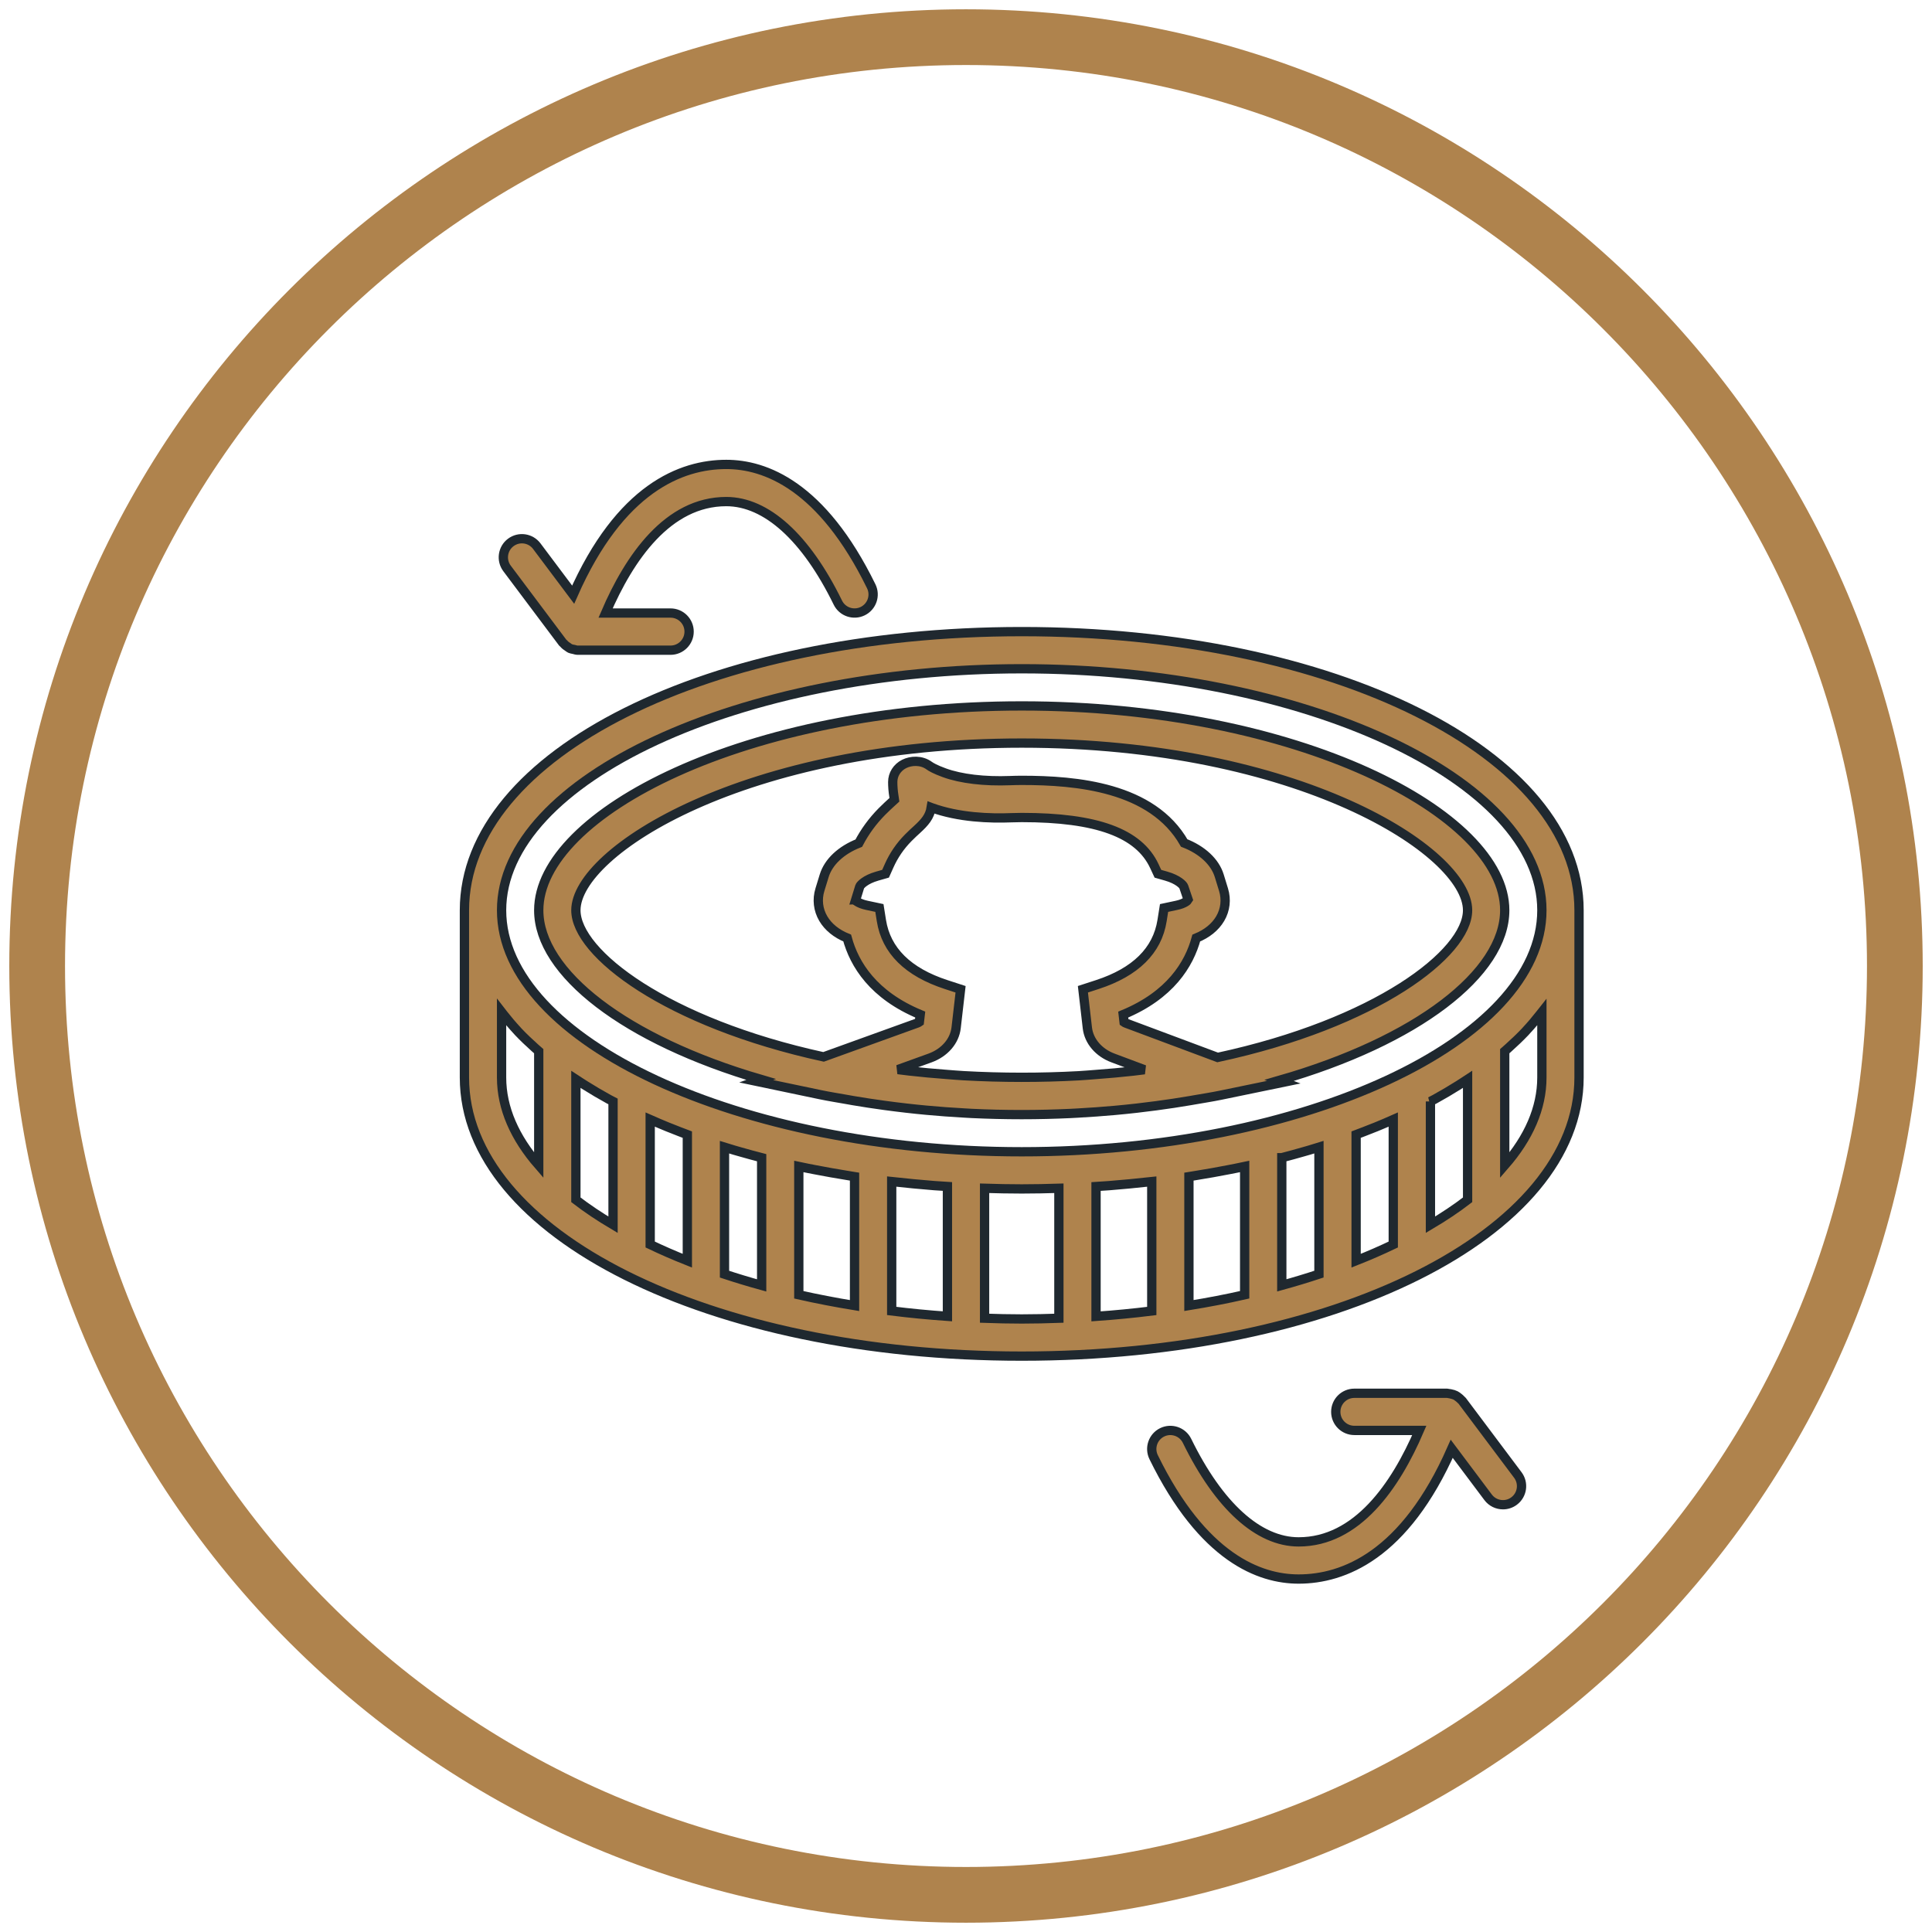
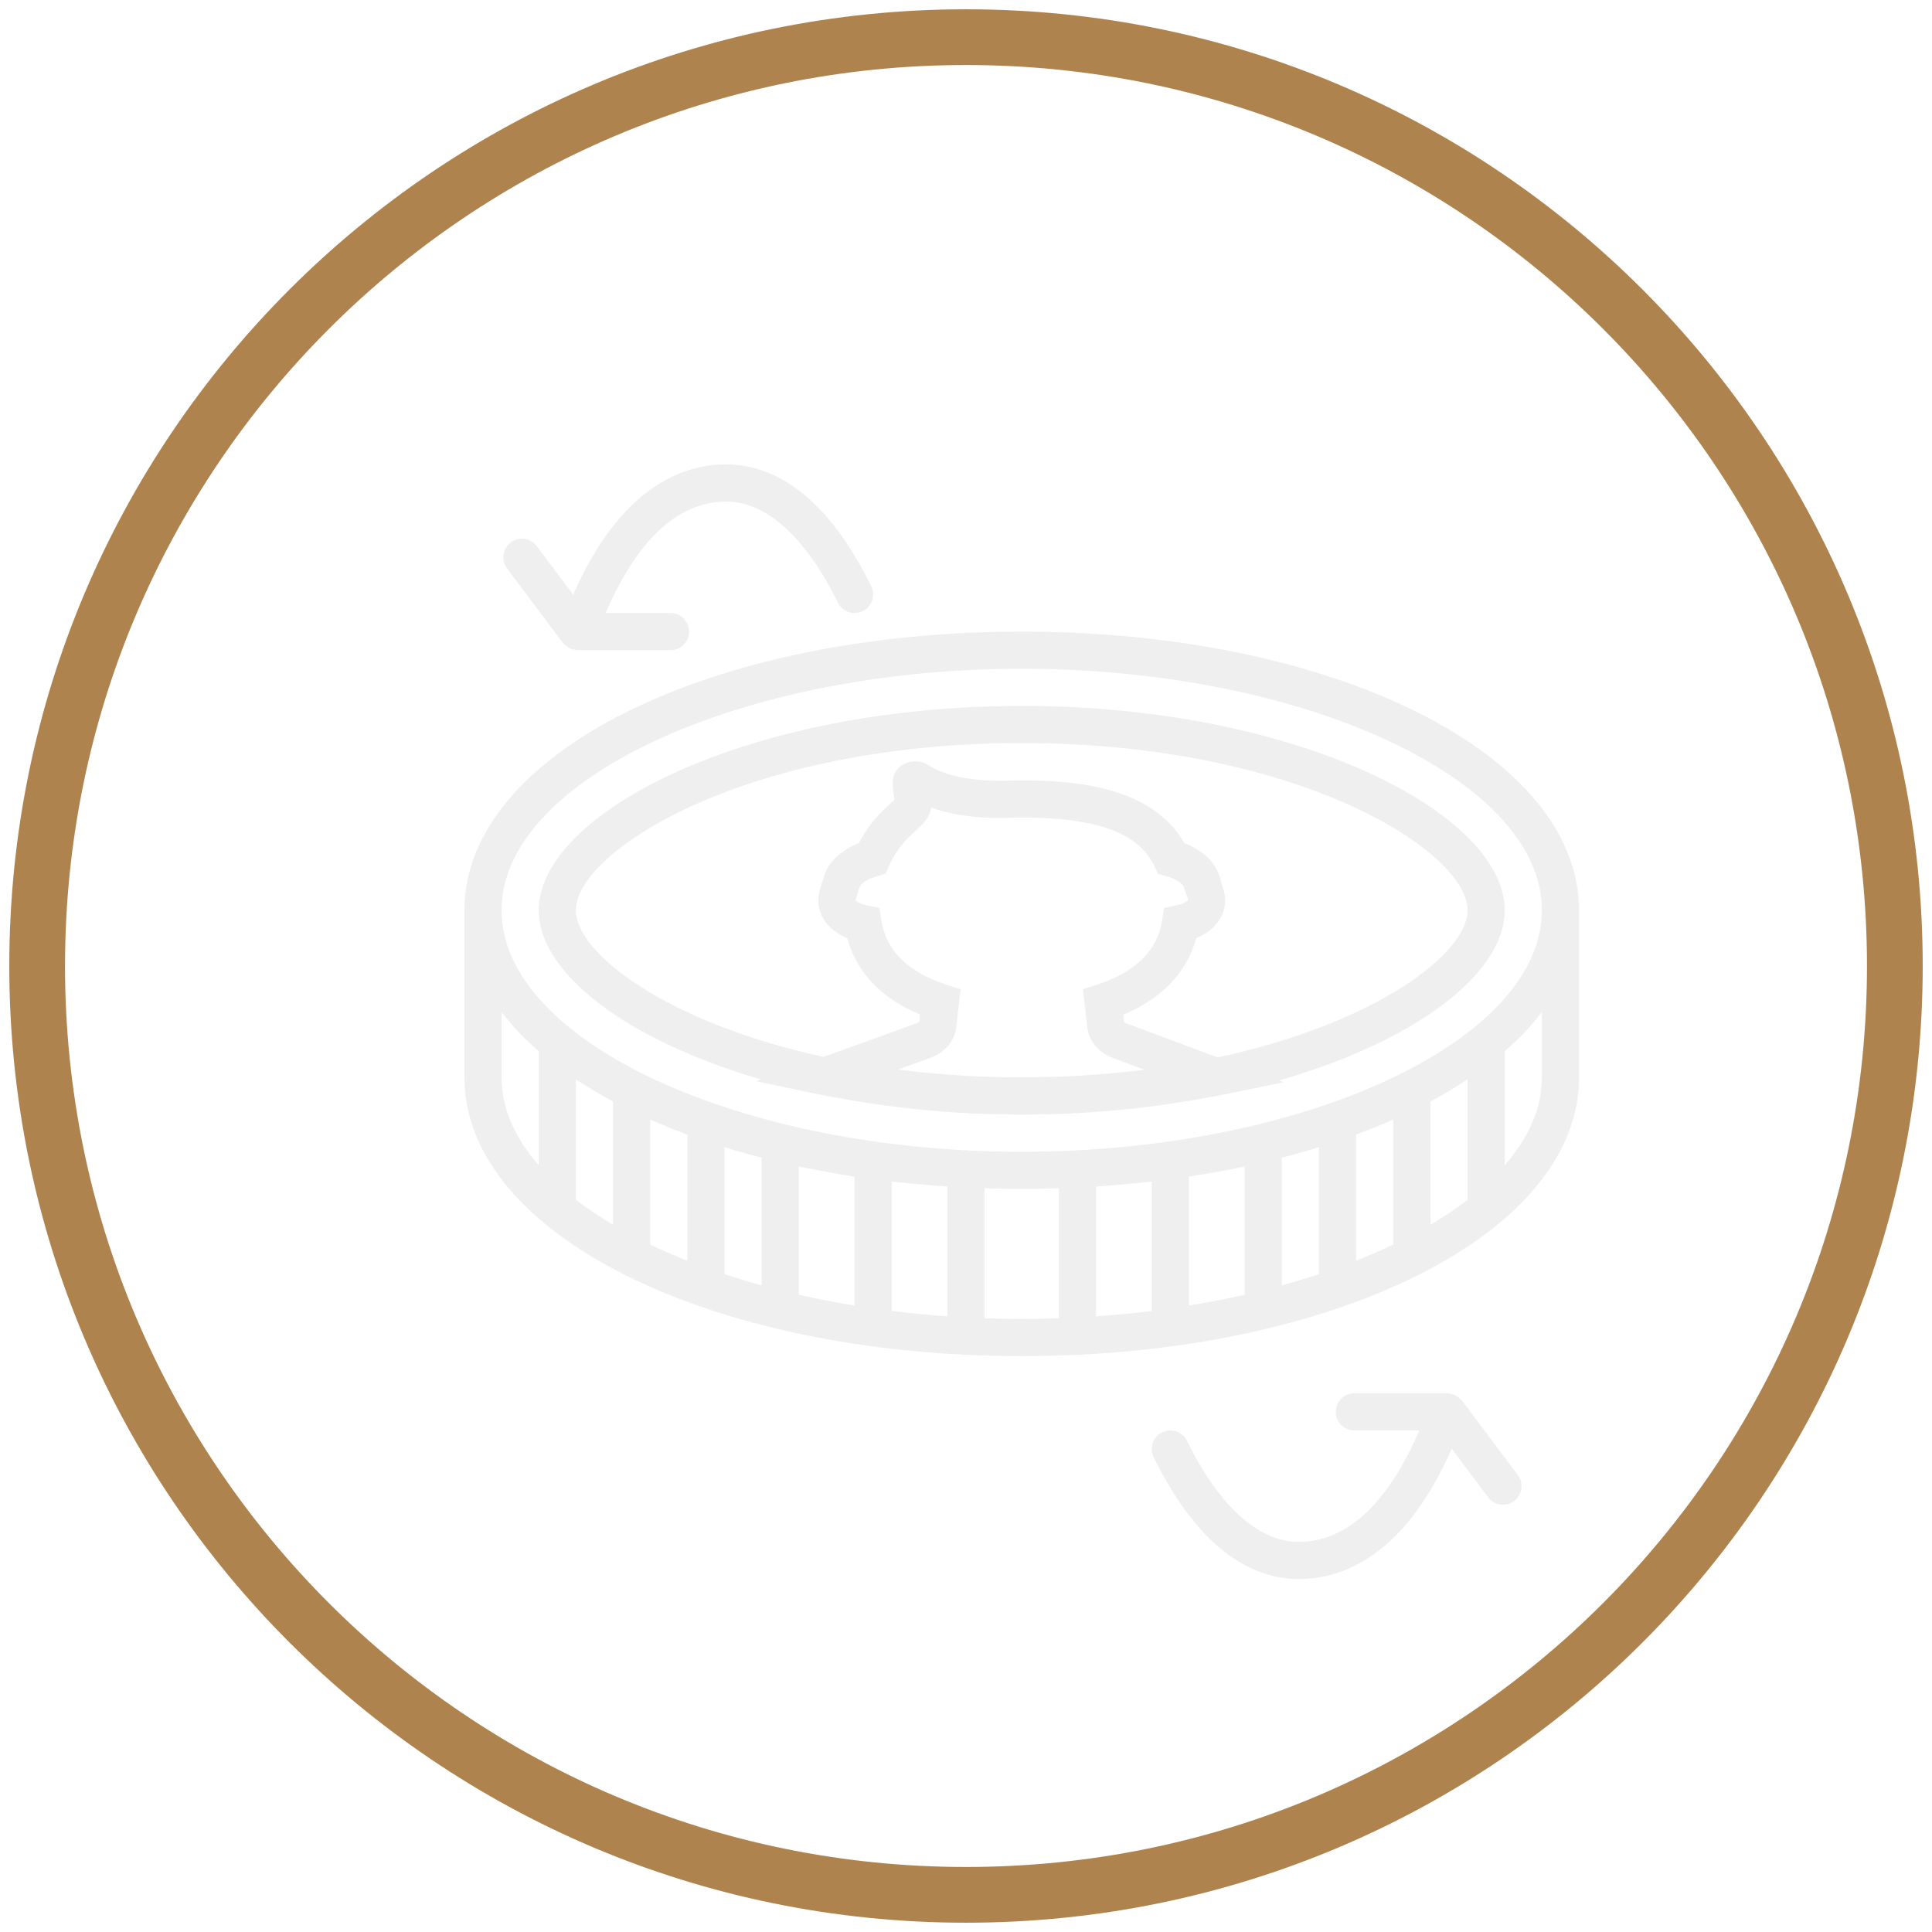
- <svg xmlns="http://www.w3.org/2000/svg" width="104px" height="104px" viewBox="0 0 104 104" version="1.1">
-   <defs />
-   <g id="Page-1" stroke="none" stroke-width="1" fill="none" fill-rule="evenodd">
-     <g id="Landing-v-2" transform="translate(-768, -1130)">
-       <g id="Roadmap" transform="translate(250, 1044)">
-         <g id="Group-9" transform="translate(520, 88)">
-           <circle id="Oval" stroke="#AF834D" stroke-width="3" cx="50" cy="50" r="50" />
-           <g id="coin-2" transform="translate(23, 23)" stroke="#1F282F" stroke-width="0.5" fill="#AF834D" fill-rule="nonzero">
-             <path d="M30,9 C13.178,9 0,15.589 0,24 L0,33 C0,41.411 13.178,48 30,48 C46.822,48 60,41.411 60,33 L60,24 C60,15.589 46.822,9 30,9 Z M30,11 C45.178,11 58,16.953 58,24 C58,31.047 45.178,37 30,37 C14.822,37 2,31.047 2,24 C2,16.953 14.822,11 30,11 Z M34.697,38.824 C34.76,38.819 34.82,38.813 34.883,38.808 C35.515,38.758 36.138,38.697 36.755,38.629 C36.836,38.62 36.92,38.615 37,38.606 L37,45.57 C36.018,45.692 35.017,45.789 34,45.86 L34,38.87 C34.232,38.854 34.466,38.842 34.697,38.824 Z M39,38.339 C39.05,38.331 39.098,38.323 39.147,38.315 C39.242,38.3 39.334,38.283 39.429,38.268 C39.998,38.177 40.559,38.077 41.112,37.969 C41.242,37.944 41.374,37.919 41.503,37.893 C41.669,37.859 41.835,37.826 42,37.791 L42,44.698 C41.029,44.919 40.026,45.111 39,45.278 L39,38.339 L39,38.339 Z M44,37.319 C44.391,37.218 44.776,37.113 45.156,37.003 C45.261,36.973 45.367,36.944 45.471,36.913 C45.649,36.86 45.824,36.806 45.999,36.752 L45.999,43.587 C45.351,43.801 44.684,44.003 43.999,44.192 L43.999,37.319 L44,37.319 Z M48,36.078 C48.285,35.972 48.563,35.862 48.84,35.752 C48.914,35.723 48.99,35.695 49.063,35.665 C49.382,35.535 49.693,35.402 50,35.266 L50,41.993 C49.363,42.298 48.696,42.589 48,42.864 L48,36.078 Z M52,34.291 C52.035,34.272 52.071,34.254 52.106,34.236 C52.148,34.213 52.193,34.191 52.235,34.168 C52.673,33.928 53.092,33.679 53.498,33.424 C53.59,33.366 53.681,33.308 53.771,33.249 C53.847,33.2 53.926,33.152 54.001,33.102 L54.001,39.586 C53.394,40.053 52.724,40.5 52.001,40.928 L52.001,34.291 L52,34.291 Z M6,33.103 C6.076,33.153 6.155,33.202 6.232,33.252 C6.321,33.309 6.41,33.367 6.5,33.423 C6.907,33.678 7.327,33.928 7.767,34.169 C7.807,34.191 7.849,34.211 7.889,34.233 C7.925,34.253 7.963,34.272 8,34.291 L8,40.928 C7.277,40.5 6.607,40.052 6,39.586 L6,33.103 L6,33.103 Z M10,35.265 C10.308,35.401 10.619,35.535 10.939,35.665 C11.01,35.694 11.084,35.721 11.156,35.75 C11.435,35.861 11.714,35.972 12,36.078 L12,42.864 C11.304,42.588 10.637,42.297 10,41.993 L10,35.265 Z M14,36.753 C14.176,36.807 14.351,36.862 14.53,36.915 C14.633,36.945 14.738,36.974 14.842,37.004 C15.223,37.113 15.608,37.219 16,37.32 L16,44.194 C15.315,44.005 14.648,43.803 14,43.589 L14,36.753 L14,36.753 Z M18,37.791 C18.165,37.826 18.331,37.86 18.498,37.894 C18.627,37.92 18.758,37.944 18.887,37.969 C19.441,38.076 20.002,38.177 20.572,38.268 C20.666,38.283 20.758,38.3 20.852,38.315 C20.901,38.323 20.95,38.331 21,38.339 L21,45.279 C19.974,45.111 18.971,44.919 18,44.699 L18,37.791 Z M23,38.605 C23.081,38.614 23.164,38.619 23.245,38.628 C23.862,38.696 24.485,38.757 25.117,38.807 C25.179,38.812 25.24,38.818 25.303,38.823 C25.533,38.84 25.768,38.853 26,38.868 L26,45.858 C24.983,45.787 23.982,45.691 23,45.568 L23,38.605 Z M2,33 L2,29.489 C2.031,29.53 2.07,29.568 2.102,29.609 C2.332,29.902 2.575,30.191 2.839,30.474 C2.858,30.494 2.874,30.515 2.893,30.535 C3.176,30.835 3.484,31.127 3.805,31.414 C3.87,31.471 3.934,31.529 4,31.586 L4,37.726 C2.717,36.253 2,34.658 2,33 Z M28,45.961 L28,38.965 C28.661,38.986 29.326,39 30,39 C30.674,39 31.339,38.986 32,38.965 L32,45.961 C31.338,45.984 30.672,46 30,46 C29.328,46 28.662,45.984 28,45.961 Z M58,29.489 L58,33 C58,34.658 57.283,36.253 56,37.727 L56,31.587 C56.067,31.529 56.131,31.471 56.196,31.412 C56.516,31.125 56.823,30.834 57.106,30.535 C57.126,30.514 57.143,30.493 57.162,30.472 C57.426,30.189 57.669,29.901 57.898,29.608 C57.93,29.568 57.969,29.529 58,29.489 Z" id="Shape" />
-             <path d="M15.97,33.108 L15.705,33.204 L19.155,33.927 C19.638,34.028 20.136,34.106 20.628,34.193 C20.725,34.21 20.821,34.229 20.918,34.245 C21.476,34.34 22.039,34.426 22.608,34.503 C22.998,34.556 23.393,34.606 23.792,34.651 C24.151,34.691 24.509,34.731 24.872,34.763 C25.545,34.826 26.229,34.876 26.922,34.914 C27.05,34.921 27.177,34.93 27.305,34.936 C28.189,34.978 29.087,35 30,35 C30.889,35 31.765,34.978 32.626,34.938 C32.761,34.932 32.895,34.923 33.03,34.916 C33.696,34.88 34.352,34.832 34.999,34.774 C35.398,34.739 35.793,34.697 36.187,34.653 C36.537,34.613 36.884,34.57 37.228,34.524 C37.855,34.441 38.474,34.348 39.087,34.243 C39.148,34.233 39.208,34.221 39.269,34.211 C39.75,34.127 40.238,34.052 40.709,33.955 L44.107,33.254 L43.855,33.16 C51.271,31.031 56,27.386 56,24 C56,18.808 44.881,13 30,13 C15.119,13 4,18.808 4,24 C4,27.359 8.657,30.973 15.97,33.108 Z M25.93,27.999 C23.874,27.329 22.702,26.17 22.446,24.556 L22.338,23.877 L21.665,23.734 C21.222,23.64 21.076,23.482 21.048,23.479 L21.279,22.729 C21.306,22.642 21.579,22.344 22.221,22.161 L22.67,22.033 L22.86,21.607 C23.111,21.043 23.459,20.535 23.893,20.097 C24.079,19.909 24.231,19.77 24.355,19.658 C24.782,19.268 25.05,18.961 25.128,18.47 C25.133,18.472 25.139,18.474 25.145,18.476 C26.609,19.01 28.3,19.066 29.463,19.018 C29.638,19.011 29.817,19.007 30,19.007 C34.036,19.007 36.304,19.838 37.138,21.621 L37.331,22.035 L37.771,22.16 C38.418,22.343 38.693,22.641 38.721,22.73 L38.959,23.434 C38.938,23.474 38.772,23.642 38.334,23.734 L37.662,23.877 L37.554,24.556 C37.298,26.171 36.125,27.329 34.07,27.999 L33.293,28.252 L33.533,30.334 C33.615,31.044 34.144,31.665 34.913,31.951 L36.602,32.583 C36.405,32.608 36.21,32.634 36.011,32.656 C35.355,32.729 34.691,32.789 34.02,32.838 C33.705,32.861 33.397,32.89 33.076,32.908 C31.024,33.021 28.933,33.019 26.882,32.905 C26.559,32.887 26.248,32.859 25.932,32.835 C25.258,32.785 24.591,32.724 23.933,32.649 C23.732,32.626 23.534,32.6 23.336,32.575 L25.062,31.952 C25.847,31.668 26.386,31.045 26.469,30.326 L26.708,28.253 L25.93,27.999 Z M30,15 C44.888,15 54,20.827 54,24 C54,26.332 49.064,30.09 40.546,31.922 L35.613,30.078 C35.565,30.06 35.531,30.04 35.51,30.025 L35.463,29.616 C37.987,28.571 39.01,26.917 39.395,25.496 C39.969,25.264 40.416,24.904 40.683,24.45 C40.962,23.975 41.026,23.422 40.863,22.892 L40.633,22.143 C40.403,21.392 39.71,20.751 38.745,20.378 C37.026,17.367 32.961,17.007 30,17.007 C29.789,17.007 29.583,17.012 29.38,17.02 C27.993,17.074 26.733,16.926 25.831,16.597 C25.329,16.414 25.109,16.28 25.023,16.217 C24.591,15.9 24.032,15.941 23.669,16.124 C23.291,16.315 23.056,16.687 23.056,17.095 C23.056,17.32 23.073,17.585 23.122,17.881 C23.133,17.946 23.143,18.003 23.149,18.051 C23.108,18.089 23.061,18.131 23.006,18.18 C22.863,18.31 22.687,18.472 22.471,18.689 C21.973,19.193 21.556,19.762 21.229,20.387 C20.277,20.762 19.595,21.398 19.367,22.141 L19.137,22.89 C18.974,23.42 19.038,23.973 19.317,24.448 C19.584,24.902 20.03,25.262 20.604,25.494 C20.989,26.915 22.012,28.569 24.536,29.614 L24.49,30.013 C24.468,30.029 24.432,30.051 24.382,30.069 L19.332,31.892 C10.89,30.052 6,26.32 6,24 C6,20.827 15.112,15 30,15 Z" id="Shape" />
-             <path d="M53.705,50.4 C53.691,50.381 53.669,50.372 53.654,50.354 C53.608,50.301 53.556,50.26 53.501,50.217 C53.451,50.179 53.403,50.141 53.348,50.114 C53.306,50.093 53.263,50.078 53.218,50.063 C53.216,50.062 53.214,50.06 53.212,50.06 C53.2,50.055 53.187,50.058 53.174,50.054 C53.106,50.035 53.042,50.018 52.972,50.013 C52.949,50.012 52.929,50 52.905,50 L47.905,50 C47.352,50 46.905,50.448 46.905,51 C46.905,51.552 47.352,52 47.905,52 L51.402,52 C50.119,54.987 48.047,58 44.905,58 C42.747,58 40.614,56.068 38.898,52.561 C38.655,52.065 38.057,51.861 37.56,52.102 C37.064,52.345 36.858,52.944 37.101,53.44 C39.754,58.862 42.81,60 44.905,60 C47.324,60 50.622,58.722 53.147,52.989 L55.105,55.6 C55.301,55.862 55.601,56 55.906,56 C56.115,56 56.325,55.935 56.505,55.8 C56.947,55.469 57.037,54.842 56.705,54.4 L53.705,50.4 Z" id="Shape" />
-             <path d="M5.295,9.6 C5.308,9.617 5.328,9.623 5.342,9.639 C5.41,9.72 5.492,9.783 5.584,9.839 C5.617,9.86 5.644,9.888 5.68,9.904 C5.713,9.919 5.749,9.925 5.783,9.937 C5.785,9.938 5.786,9.94 5.789,9.94 C5.819,9.951 5.849,9.948 5.879,9.956 C5.95,9.973 6.018,10 6.095,10 L6.126,10 C6.127,10 6.128,10 6.128,10 C6.13,10 6.131,10 6.132,10 L11.095,10 C11.647,10 12.095,9.552 12.095,9 C12.095,8.448 11.647,8 11.095,8 L7.598,8 C8.881,5.013 10.953,2 14.095,2 C16.253,2 18.386,3.932 20.102,7.439 C20.345,7.935 20.943,8.14 21.44,7.898 C21.936,7.655 22.142,7.056 21.899,6.56 C19.246,1.138 16.19,0 14.095,0 C11.676,0 8.378,1.278 5.853,7.011 L3.895,4.4 C3.564,3.959 2.939,3.868 2.495,4.2 C2.053,4.531 1.964,5.158 2.295,5.6 L5.295,9.6 Z" id="Shape" />
-           </g>
-         </g>
-       </g>
+ <svg xmlns="http://www.w3.org/2000/svg" width="104" height="104" viewBox="0 0 104 104">
+   <g fill="none" fill-rule="evenodd" transform="translate(2 2)">
+     <circle cx="50" cy="50" r="50" stroke="#AF834D" stroke-width="3" />
+     <g fill="#EFEFEF" fill-rule="nonzero">
+       <path d="M53 32c-16.822 0-30 6.589-30 15v9c0 8.411 13.178 15 30 15s30-6.589 30-15v-9c0-8.411-13.178-15-30-15zm0 2c15.178 0 28 5.953 28 13S68.178 60 53 60s-28-5.953-28-13 12.822-13 28-13zm4.697 27.824l.186-.016c.632-.05 1.255-.111 1.872-.179.081-.009.165-.014.245-.023v6.964c-.982.122-1.983.219-3 .29v-6.99c.232-.016.466-.028.697-.046zM62 61.339l.147-.024.282-.047c.569-.091 1.13-.191 1.683-.299l.391-.076c.166-.034.332-.067.497-.102v6.907c-.971.221-1.974.413-3 .58v-6.939zm5-1.02c.391-.101.776-.206 1.156-.316.105-.03.211-.059.315-.09.178-.053.353-.107.528-.161v6.835c-.648.214-1.315.416-2 .605v-6.873H67zm4-1.241c.285-.106.563-.216.84-.326.074-.029.15-.057.223-.087.319-.13.63-.263.937-.399v6.727c-.637.305-1.304.596-2 .871v-6.786zm4-1.787l.106-.055.129-.068a24.56 24.56 0 0 0 1.536-.919c.076-.049.155-.097.23-.147v6.484c-.607.467-1.277.914-2 1.342v-6.637H75zm-46-1.188c.076.05.155.099.232.149.089.057.178.115.268.171.407.255.827.505 1.267.746l.122.064c.036.02.074.039.111.058v6.637a20.11 20.11 0 0 1-2-1.342v-6.483zm4 2.162c.308.136.619.27.939.4.071.029.145.056.217.085.279.111.558.222.844.328v6.786a32.224 32.224 0 0 1-2-.871v-6.728zm4 1.488c.176.054.351.109.53.162l.312.089c.381.109.766.215 1.158.316v6.874a42.013 42.013 0 0 1-2-.605v-6.836zm4 1.038l.498.103c.129.026.26.05.389.075a52.63 52.63 0 0 0 1.685.299l.28.047.148.024v6.94a50.614 50.614 0 0 1-3-.58v-6.908zm5 .814c.081.009.164.014.245.023.617.068 1.24.129 1.872.179l.186.016c.23.017.465.03.697.045v6.99a54.936 54.936 0 0 1-3-.29v-6.963zM25 56v-3.511c.031.041.07.079.102.12.23.293.473.582.737.865l.054.061c.283.3.591.592.912.879l.195.172v6.14c-1.283-1.473-2-3.068-2-4.726zm26 12.961v-6.996c.661.021 1.326.035 2 .035.674 0 1.339-.014 2-.035v6.996A57.52 57.52 0 0 1 53 69a57.52 57.52 0 0 1-2-.039zm30-16.472V56c0 1.658-.717 3.253-2 4.727v-6.14c.067-.058.131-.116.196-.175.32-.287.627-.578.91-.877l.056-.063c.264-.283.507-.571.736-.864.032-.04.071-.079.102-.119z" />
+       <path d="M38.97 56.108l-.265.096 3.45.723c.483.101.981.179 1.473.266.097.017.193.036.29.052a50.081 50.081 0 0 0 2.874.406c.359.04.717.08 1.08.112a53.35 53.35 0 0 0 2.05.151c.128.007.255.016.383.022a56.766 56.766 0 0 0 5.321.002c.135-.006.269-.015.404-.022a55.732 55.732 0 0 0 3.157-.263 54.806 54.806 0 0 0 2.9-.41l.182-.032c.481-.084.969-.159 1.44-.256l3.398-.701-.252-.094C74.271 54.031 79 50.386 79 47c0-5.192-11.119-11-26-11s-26 5.808-26 11c0 3.359 4.657 6.973 11.97 9.108zm9.96-5.109c-2.056-.67-3.228-1.829-3.484-3.443l-.108-.679-.673-.143c-.443-.094-.589-.252-.617-.255l.231-.75c.027-.087.3-.385.942-.568l.449-.128.19-.426a5.063 5.063 0 0 1 1.033-1.51c.186-.188.338-.327.462-.439.427-.39.695-.697.773-1.188a.325.325 0 0 0 .017.006c1.464.534 3.155.59 4.318.542.175-.007.354-.011.537-.011 4.036 0 6.304.831 7.138 2.614l.193.414.44.125c.647.183.922.481.95.57l.238.704c-.021.04-.187.208-.625.3l-.672.143-.108.679c-.256 1.615-1.429 2.773-3.484 3.443l-.777.253.24 2.082c.082.71.611 1.331 1.38 1.617l1.689.632c-.197.025-.392.051-.591.073-.656.073-1.32.133-1.991.182-.315.023-.623.052-.944.07a56.38 56.38 0 0 1-6.194-.003c-.323-.018-.634-.046-.95-.07a50.944 50.944 0 0 1-1.999-.186c-.201-.023-.399-.049-.597-.074l1.726-.623c.785-.284 1.324-.907 1.407-1.626l.239-2.073-.778-.254zM53 38c14.888 0 24 5.827 24 9 0 2.332-4.936 6.09-13.454 7.922l-4.933-1.844a.451.451 0 0 1-.103-.053l-.047-.409c2.524-1.045 3.547-2.699 3.932-4.12.574-.232 1.021-.592 1.288-1.046a1.924 1.924 0 0 0 .18-1.558l-.23-.749c-.23-.751-.923-1.392-1.888-1.765-1.719-3.011-5.784-3.371-8.745-3.371-.211 0-.417.005-.62.013-1.387.054-2.647-.094-3.549-.423-.502-.183-.722-.317-.808-.38-.432-.317-.991-.276-1.354-.093a1.09 1.09 0 0 0-.613.971c0 .225.017.49.066.786.011.065.021.122.027.17l-.143.129c-.143.13-.319.292-.535.509a7.083 7.083 0 0 0-1.242 1.698c-.952.375-1.634 1.011-1.862 1.754l-.23.749a1.924 1.924 0 0 0 .18 1.558c.267.454.713.814 1.287 1.046.385 1.421 1.408 3.075 3.932 4.12l-.046.399a.435.435 0 0 1-.108.056l-5.05 1.823C33.89 53.052 29 49.32 29 47c0-3.173 9.112-9 24-9zM76.705 73.4c-.014-.019-.036-.028-.051-.046a1.048 1.048 0 0 0-.153-.137c-.05-.038-.098-.076-.153-.103a.974.974 0 0 0-.13-.051l-.006-.003c-.012-.005-.025-.002-.038-.006a1.006 1.006 0 0 0-.202-.041c-.023-.001-.043-.013-.067-.013h-5a1 1 0 1 0 0 2h3.497c-1.283 2.987-3.355 6-6.497 6-2.158 0-4.291-1.932-6.007-5.439a1 1 0 0 0-1.797.879C62.754 81.862 65.81 83 67.905 83c2.419 0 5.717-1.278 8.242-7.011l1.958 2.611a.997.997 0 0 0 1.4.2 1 1 0 0 0 .2-1.4l-3-4zM28.295 32.6c.013.017.033.023.047.039.068.081.15.144.242.2.033.021.06.049.096.065.033.015.069.021.103.033.002.001.003.003.006.003.03.011.06.008.09.016.071.017.139.044.216.044h5a1 1 0 0 0 0-2h-3.497c1.283-2.987 3.355-6 6.497-6 2.158 0 4.291 1.932 6.007 5.439a1 1 0 0 0 1.797-.879C42.246 24.138 39.19 23 37.095 23c-2.419 0-5.717 1.278-8.242 7.011L26.895 27.4a1 1 0 1 0-1.6 1.2l3 4z" />
    </g>
  </g>
</svg>
